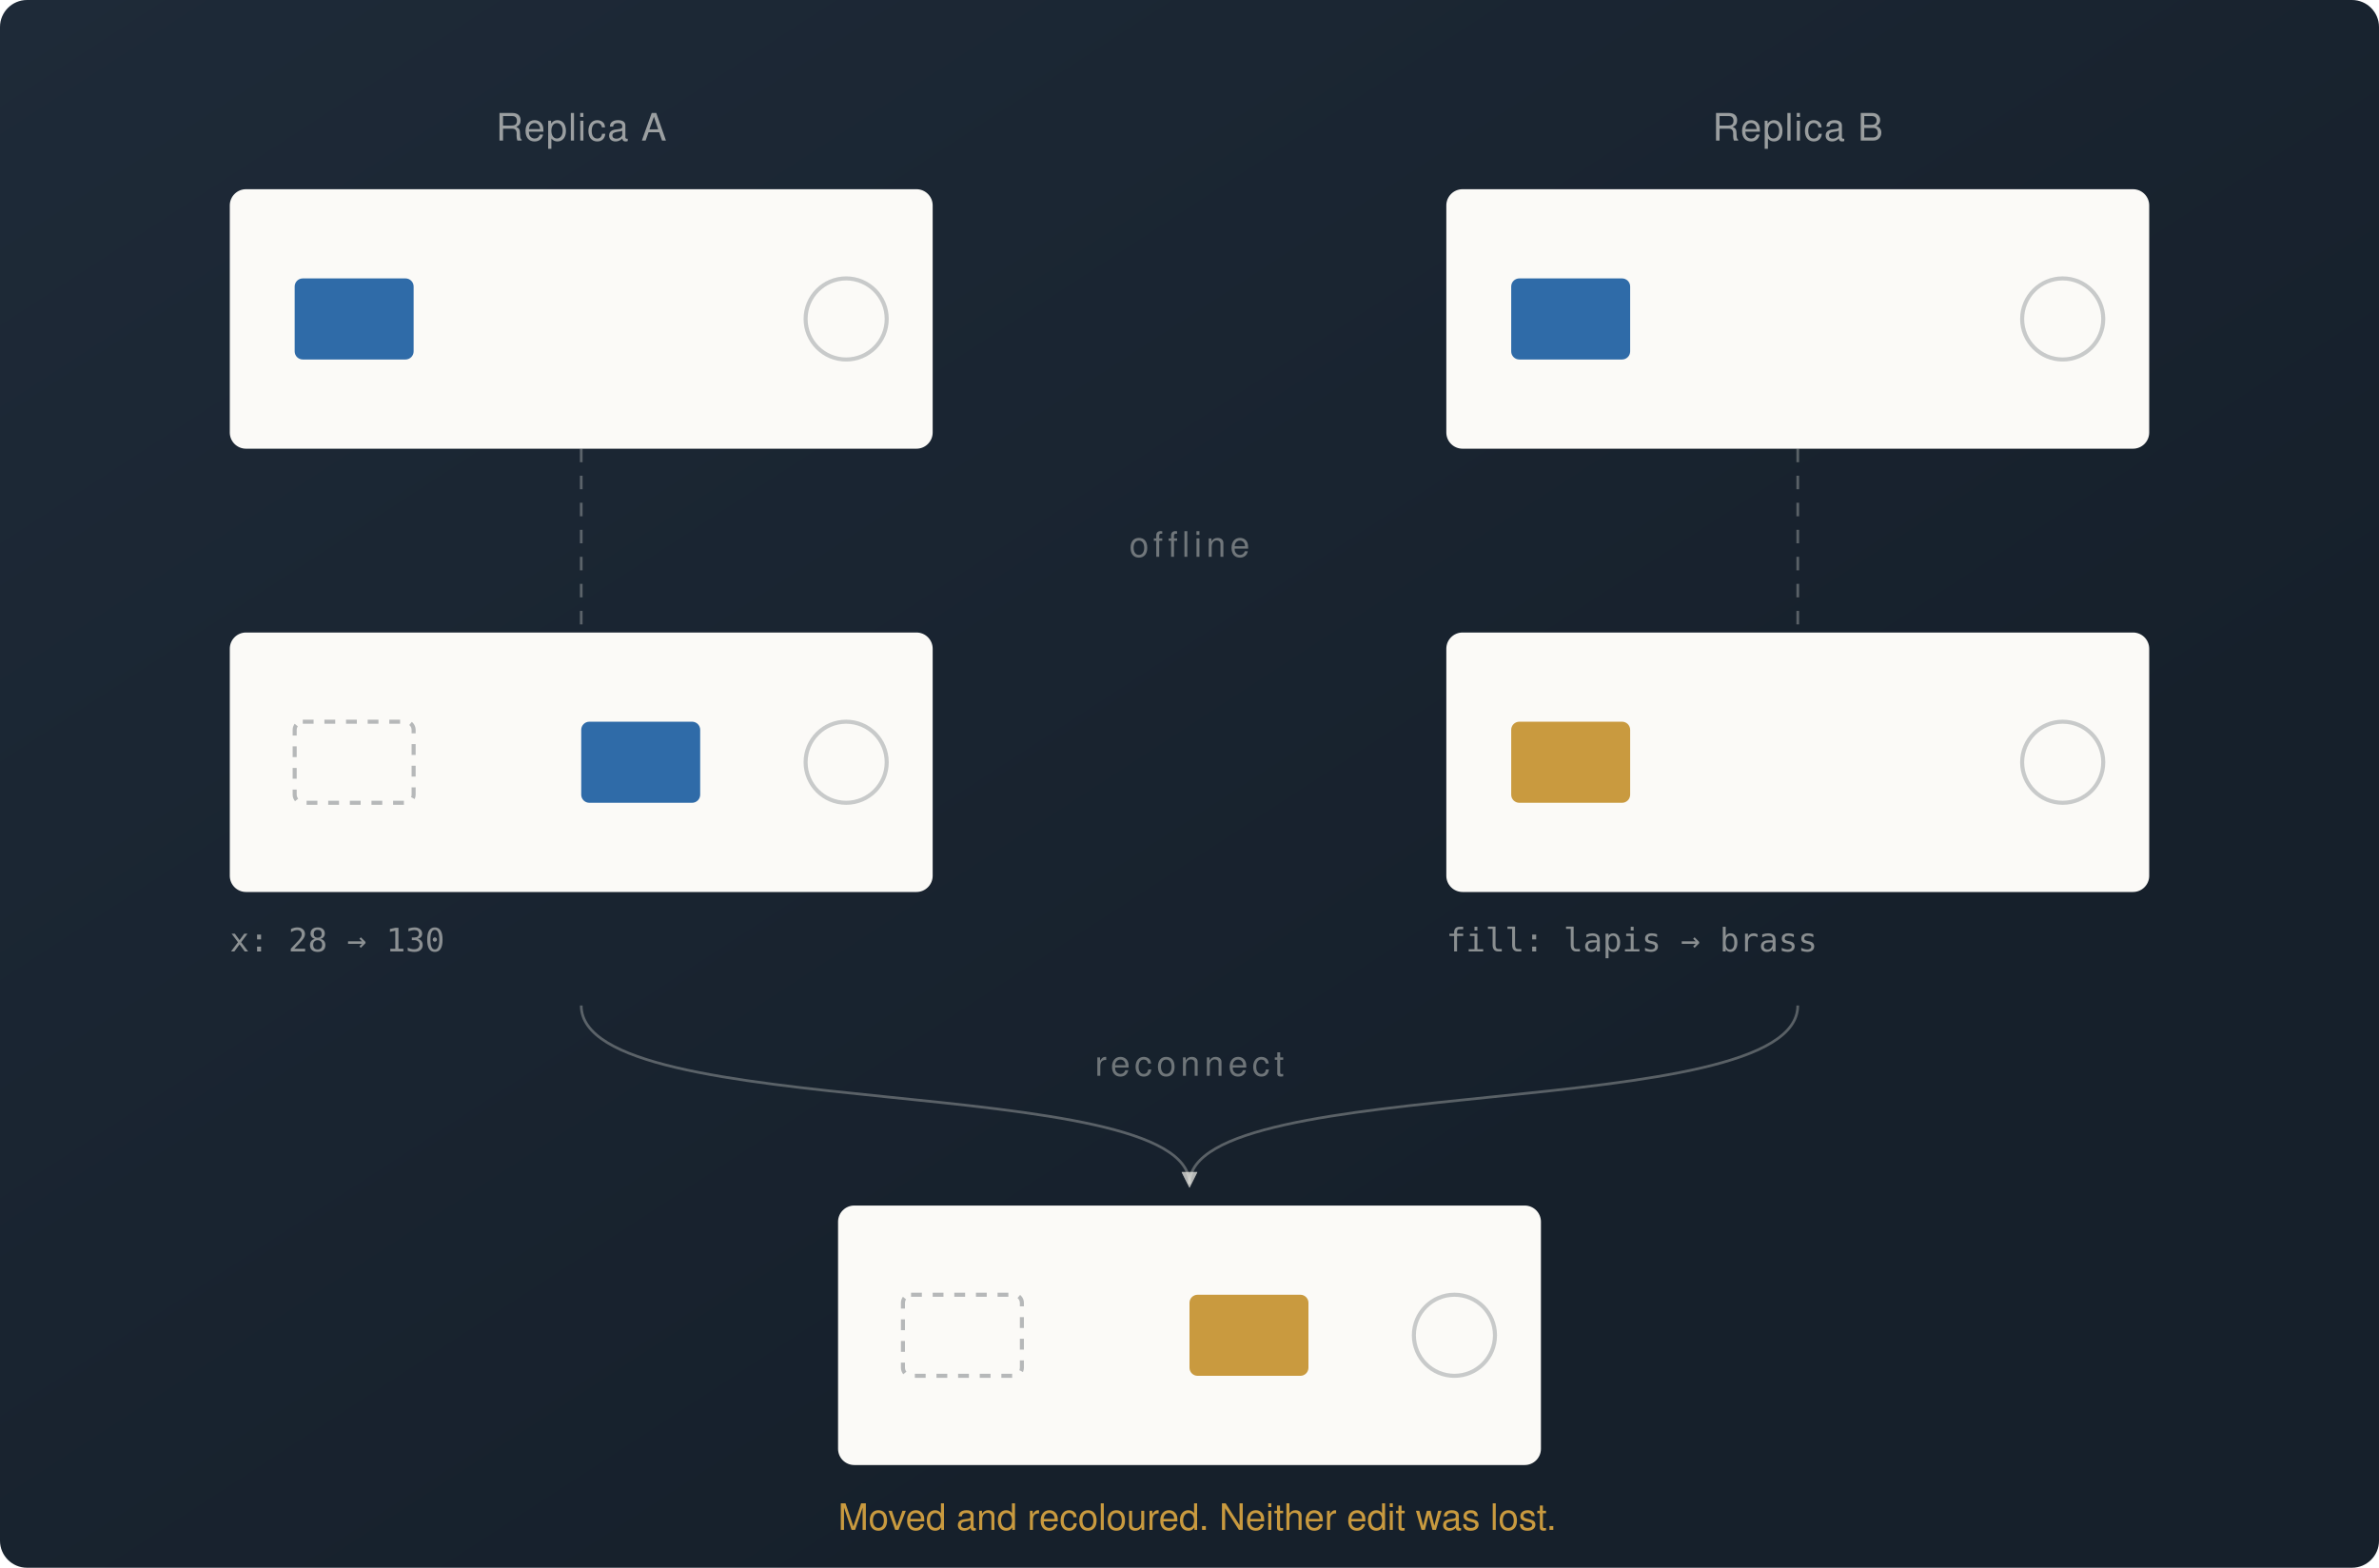
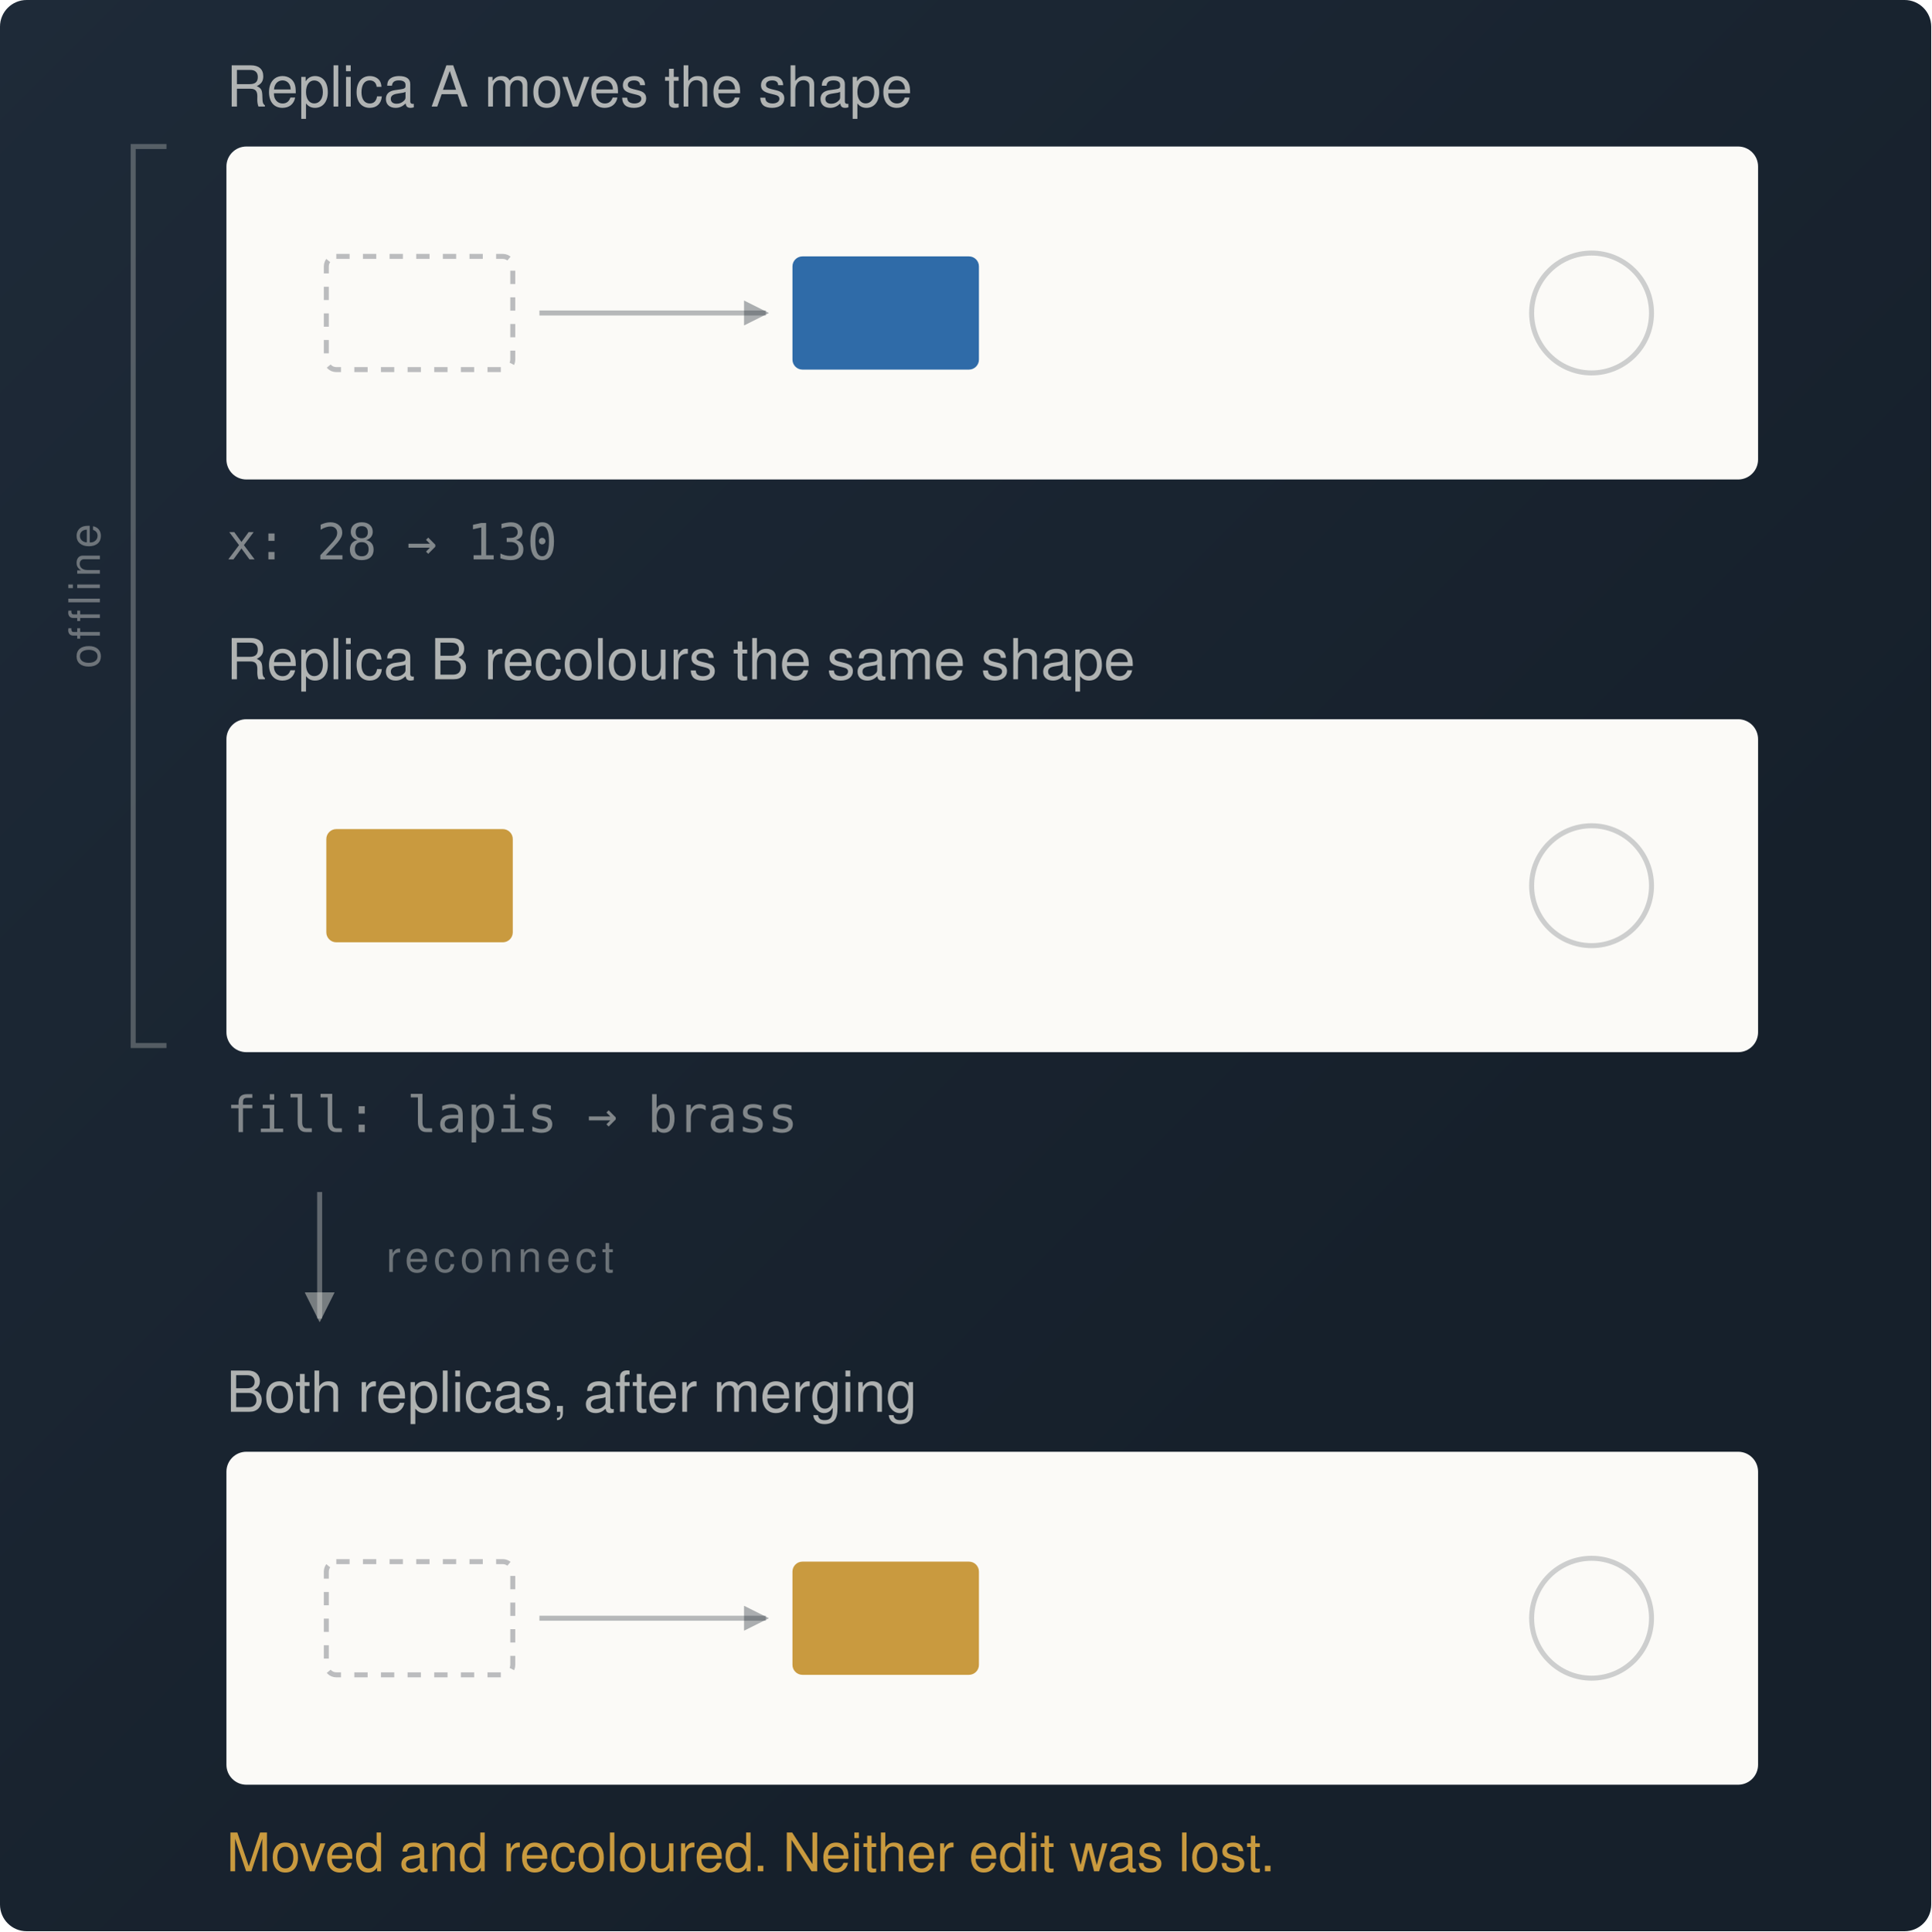
- <svg xmlns="http://www.w3.org/2000/svg" viewBox="0 0 880 580" width="880" height="580" role="img" aria-label="Two replicas edit the same shape while offline — one moves it, the other recolours it. On reconnect both edits survive.">
+ <svg xmlns="http://www.w3.org/2000/svg" viewBox="0 0 580 580" width="580" height="580" role="img" aria-label="While offline, replica A moves a shape and replica B recolours the same shape. After reconnecting, both edits survive.">
  <defs>
    <linearGradient id="ground" x1="0" y1="0" x2="1" y2="1">
      <stop offset="0" stop-color="#1E2A38" />
      <stop offset="0.7" stop-color="#16202B" />
    </linearGradient>
-     <marker id="arrow" viewBox="0 0 8 8" refX="6" refY="4" markerWidth="6" markerHeight="6" orient="auto">
-       <path d="M0 0 L8 4 L0 8 z" fill="#E9E9E3" opacity="0.5" />
+     <marker id="tip" viewBox="0 0 8 8" refX="7" refY="4" markerWidth="5" markerHeight="5" orient="auto">
+       <path d="M0 0 L8 4 L0 8 z" fill="#16202B" opacity="0.35" />
+     </marker>
+     <marker id="tipLight" viewBox="0 0 8 8" refX="7" refY="4" markerWidth="6" markerHeight="6" orient="auto">
+       <path d="M0 0 L8 4 L0 8 z" fill="#E9E9E3" opacity="0.45" />
    </marker>
    <style>
-       .label  { font-family: -apple-system, BlinkMacSystemFont, 'Segoe UI', Helvetica, Arial, sans-serif; font-size: 14px; letter-spacing: .4px; fill: #E9E9E3; opacity: .62; }
-       .stage  { font-family: -apple-system, BlinkMacSystemFont, 'Segoe UI', Helvetica, Arial, sans-serif; font-size: 13px; letter-spacing: 1.6px; fill: #E9E9E3; opacity: .42; }
-       .note   { font-family: ui-monospace, SFMono-Regular, Menlo, Consolas, monospace; font-size: 12px; fill: #E9E9E3; opacity: .55; }
-       .result { font-family: -apple-system, BlinkMacSystemFont, 'Segoe UI', Helvetica, Arial, sans-serif; font-size: 13.5px; fill: #C99A3F; }
-       .board  { fill: #FBFAF7; }
-       .edge   { fill: none; stroke: #E9E9E3; stroke-opacity: .32; }
-       .ghost  { fill: none; stroke: #16202B; stroke-opacity: .3; stroke-width: 1.5; stroke-dasharray: 4 4; }
-       .quiet  { fill: none; stroke: #16202B; stroke-opacity: .22; stroke-width: 1.5; }
+       .label   { font-family: -apple-system, BlinkMacSystemFont, 'Segoe UI', Helvetica, Arial, sans-serif; font-size: 17px; fill: #E9E9E3; opacity: .72; }
+       .stage   { font-family: -apple-system, BlinkMacSystemFont, 'Segoe UI', Helvetica, Arial, sans-serif; font-size: 13px; letter-spacing: 1.4px; fill: #E9E9E3; opacity: .4; }
+       .note    { font-family: ui-monospace, SFMono-Regular, Menlo, Consolas, monospace; font-size: 15px; fill: #E9E9E3; opacity: .5; }
+       .result  { font-family: -apple-system, BlinkMacSystemFont, 'Segoe UI', Helvetica, Arial, sans-serif; font-size: 16px; fill: #C99A3F; }
+       .board   { fill: #FBFAF7; }
+       .ghost   { fill: none; stroke: #16202B; stroke-opacity: .28; stroke-width: 1.5; stroke-dasharray: 4 4; }
+       .quiet   { fill: none; stroke: #16202B; stroke-opacity: .2; stroke-width: 1.5; }
+       .move    { fill: none; stroke: #16202B; stroke-opacity: .3; stroke-width: 1.5; }
+       .bracket { fill: none; stroke: #E9E9E3; stroke-opacity: .28; stroke-width: 1.5; }
+       .flow    { fill: none; stroke: #E9E9E3; stroke-opacity: .35; stroke-width: 1.5; }
    </style>
  </defs>
-   <rect width="880" height="580" rx="10" fill="url(#ground)" />
-   <text class="label" x="215" y="52" text-anchor="middle">Replica A</text>
-   <text class="label" x="665" y="52" text-anchor="middle">Replica B</text>
+   <rect width="580" height="580" rx="8" fill="url(#ground)" />
+   <path class="bracket" d="M50 44 L40 44 L40 314 L50 314" />
+   <text class="stage" x="30" y="179" text-anchor="middle" transform="rotate(-90 30 179)">offline</text>
+   <text class="label" x="68" y="32">Replica A moves the shape</text>
  <g>
-     <rect class="board" x="85" y="70" width="260" height="96" rx="6" />
-     <rect x="109" y="103" width="44" height="30" rx="3" fill="#2F6BA8" />
-     <circle class="quiet" cx="313" cy="118" r="15" />
+     <rect class="board" x="68" y="44" width="460" height="100" rx="6" />
+     <rect class="ghost" x="98" y="77" width="56" height="34" rx="3" />
+     <path class="move" d="M162 94 L230 94" marker-end="url(#tip)" />
+     <rect x="238" y="77" width="56" height="34" rx="3" fill="#2F6BA8" />
+     <circle class="quiet" cx="478" cy="94" r="18" />
  </g>
+   <text class="note" x="68" y="168">x: 28 → 130</text>
+   <text class="label" x="68" y="204">Replica B recolours the same shape</text>
  <g>
-     <rect class="board" x="535" y="70" width="260" height="96" rx="6" />
-     <rect x="559" y="103" width="44" height="30" rx="3" fill="#2F6BA8" />
-     <circle class="quiet" cx="763" cy="118" r="15" />
+     <rect class="board" x="68" y="216" width="460" height="100" rx="6" />
+     <rect x="98" y="249" width="56" height="34" rx="3" fill="#C99A3F" />
+     <circle class="quiet" cx="478" cy="266" r="18" />
  </g>
-   <path class="edge" d="M215 166 L215 234" stroke-dasharray="5 5" />
-   <path class="edge" d="M665 166 L665 234" stroke-dasharray="5 5" />
-   <text class="stage" x="440" y="206" text-anchor="middle">offline</text>
+   <text class="note" x="68" y="340">fill: lapis → brass</text>
+   <path class="flow" d="M96 358 L96 396" marker-end="url(#tipLight)" />
+   <text class="stage" x="116" y="382">reconnect</text>
+   <text class="label" x="68" y="424">Both replicas, after merging</text>
  <g>
-     <rect class="board" x="85" y="234" width="260" height="96" rx="6" />
-     <rect class="ghost" x="109" y="267" width="44" height="30" rx="3" />
-     <rect x="215" y="267" width="44" height="30" rx="3" fill="#2F6BA8" />
-     <circle class="quiet" cx="313" cy="282" r="15" />
+     <rect class="board" x="68" y="436" width="460" height="100" rx="6" />
+     <rect class="ghost" x="98" y="469" width="56" height="34" rx="3" />
+     <path class="move" d="M162 486 L230 486" marker-end="url(#tip)" />
+     <rect x="238" y="469" width="56" height="34" rx="3" fill="#C99A3F" />
+     <circle class="quiet" cx="478" cy="486" r="18" />
  </g>
-   <text class="note" x="85" y="352">x: 28 → 130</text>
-   <g>
-     <rect class="board" x="535" y="234" width="260" height="96" rx="6" />
-     <rect x="559" y="267" width="44" height="30" rx="3" fill="#C99A3F" />
-     <circle class="quiet" cx="763" cy="282" r="15" />
-   </g>
-   <text class="note" x="535" y="352">fill: lapis → brass</text>
-   <path class="edge" d="M215 372 C215 416 440 396 440 438" marker-end="url(#arrow)" />
-   <path class="edge" d="M665 372 C665 416 440 396 440 438" marker-end="url(#arrow)" />
-   <text class="stage" x="440" y="398" text-anchor="middle">reconnect</text>
-   <g>
-     <rect class="board" x="310" y="446" width="260" height="96" rx="6" />
-     <rect class="ghost" x="334" y="479" width="44" height="30" rx="3" />
-     <rect x="440" y="479" width="44" height="30" rx="3" fill="#C99A3F" />
-     <circle class="quiet" cx="538" cy="494" r="15" />
-   </g>
-   <text class="result" x="310" y="566">Moved and recoloured. Neither edit was lost.</text>
+   <text class="result" x="68" y="562">Moved and recoloured. Neither edit was lost.</text>
</svg>
